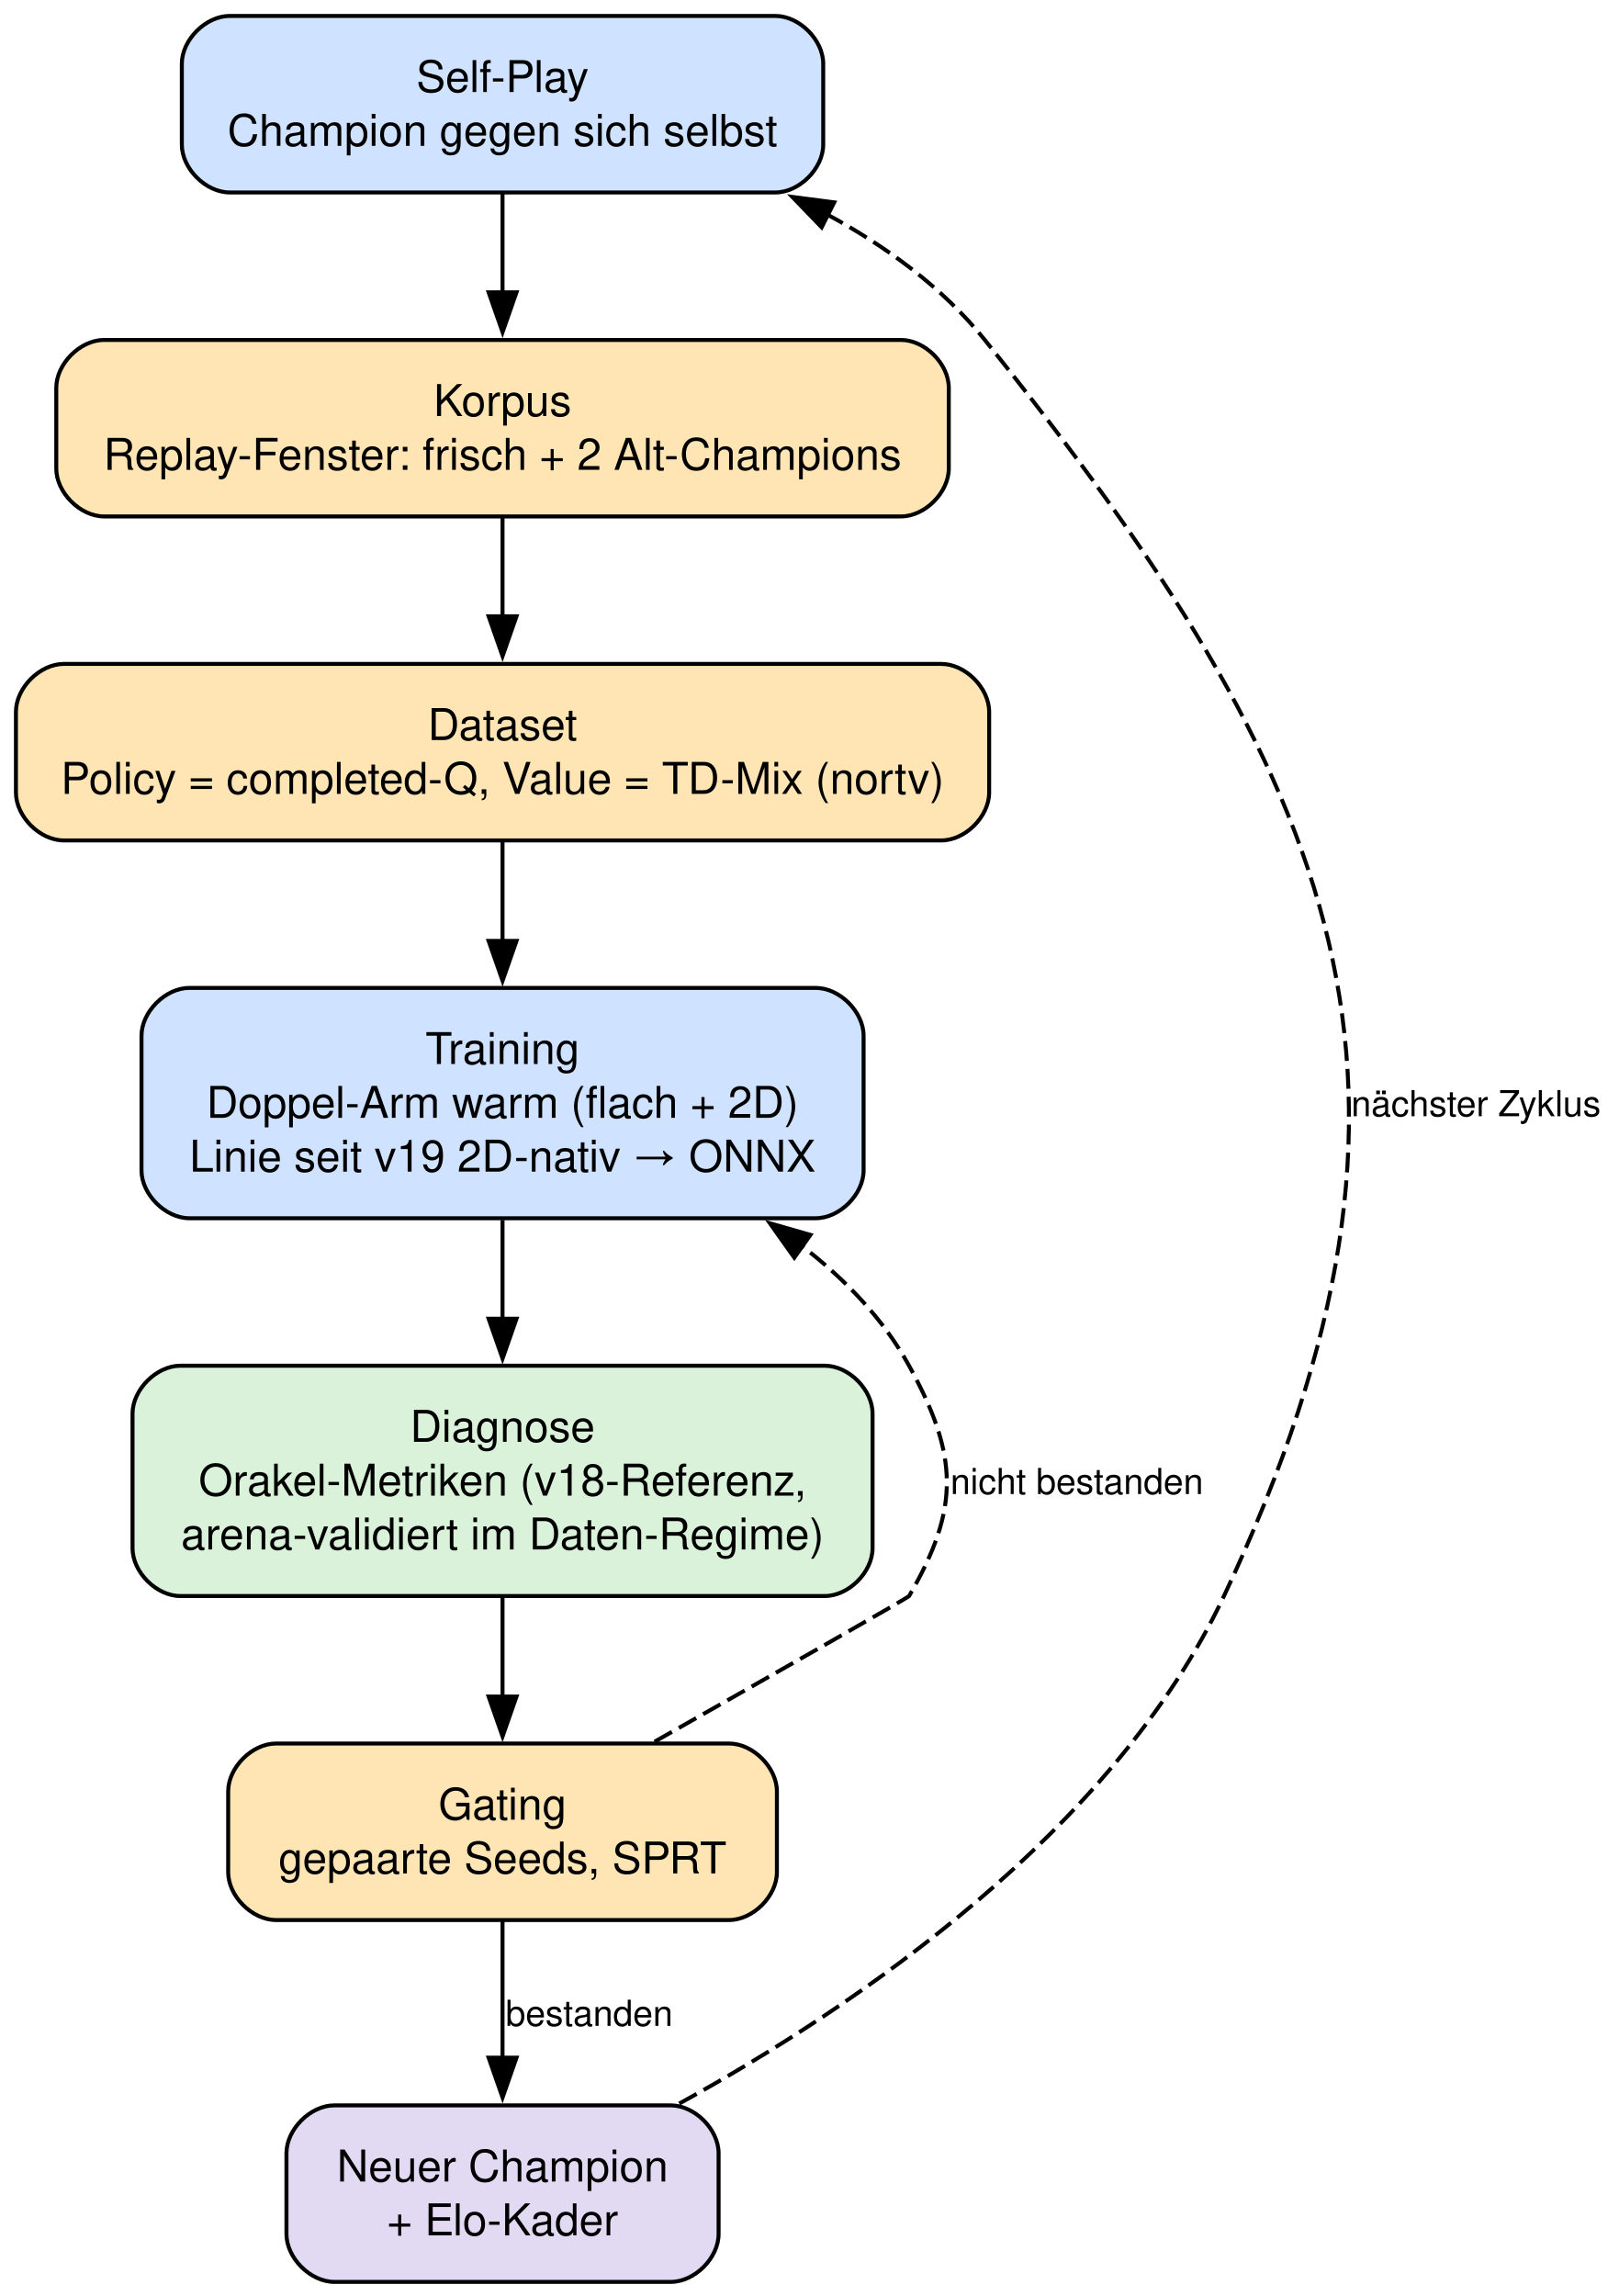
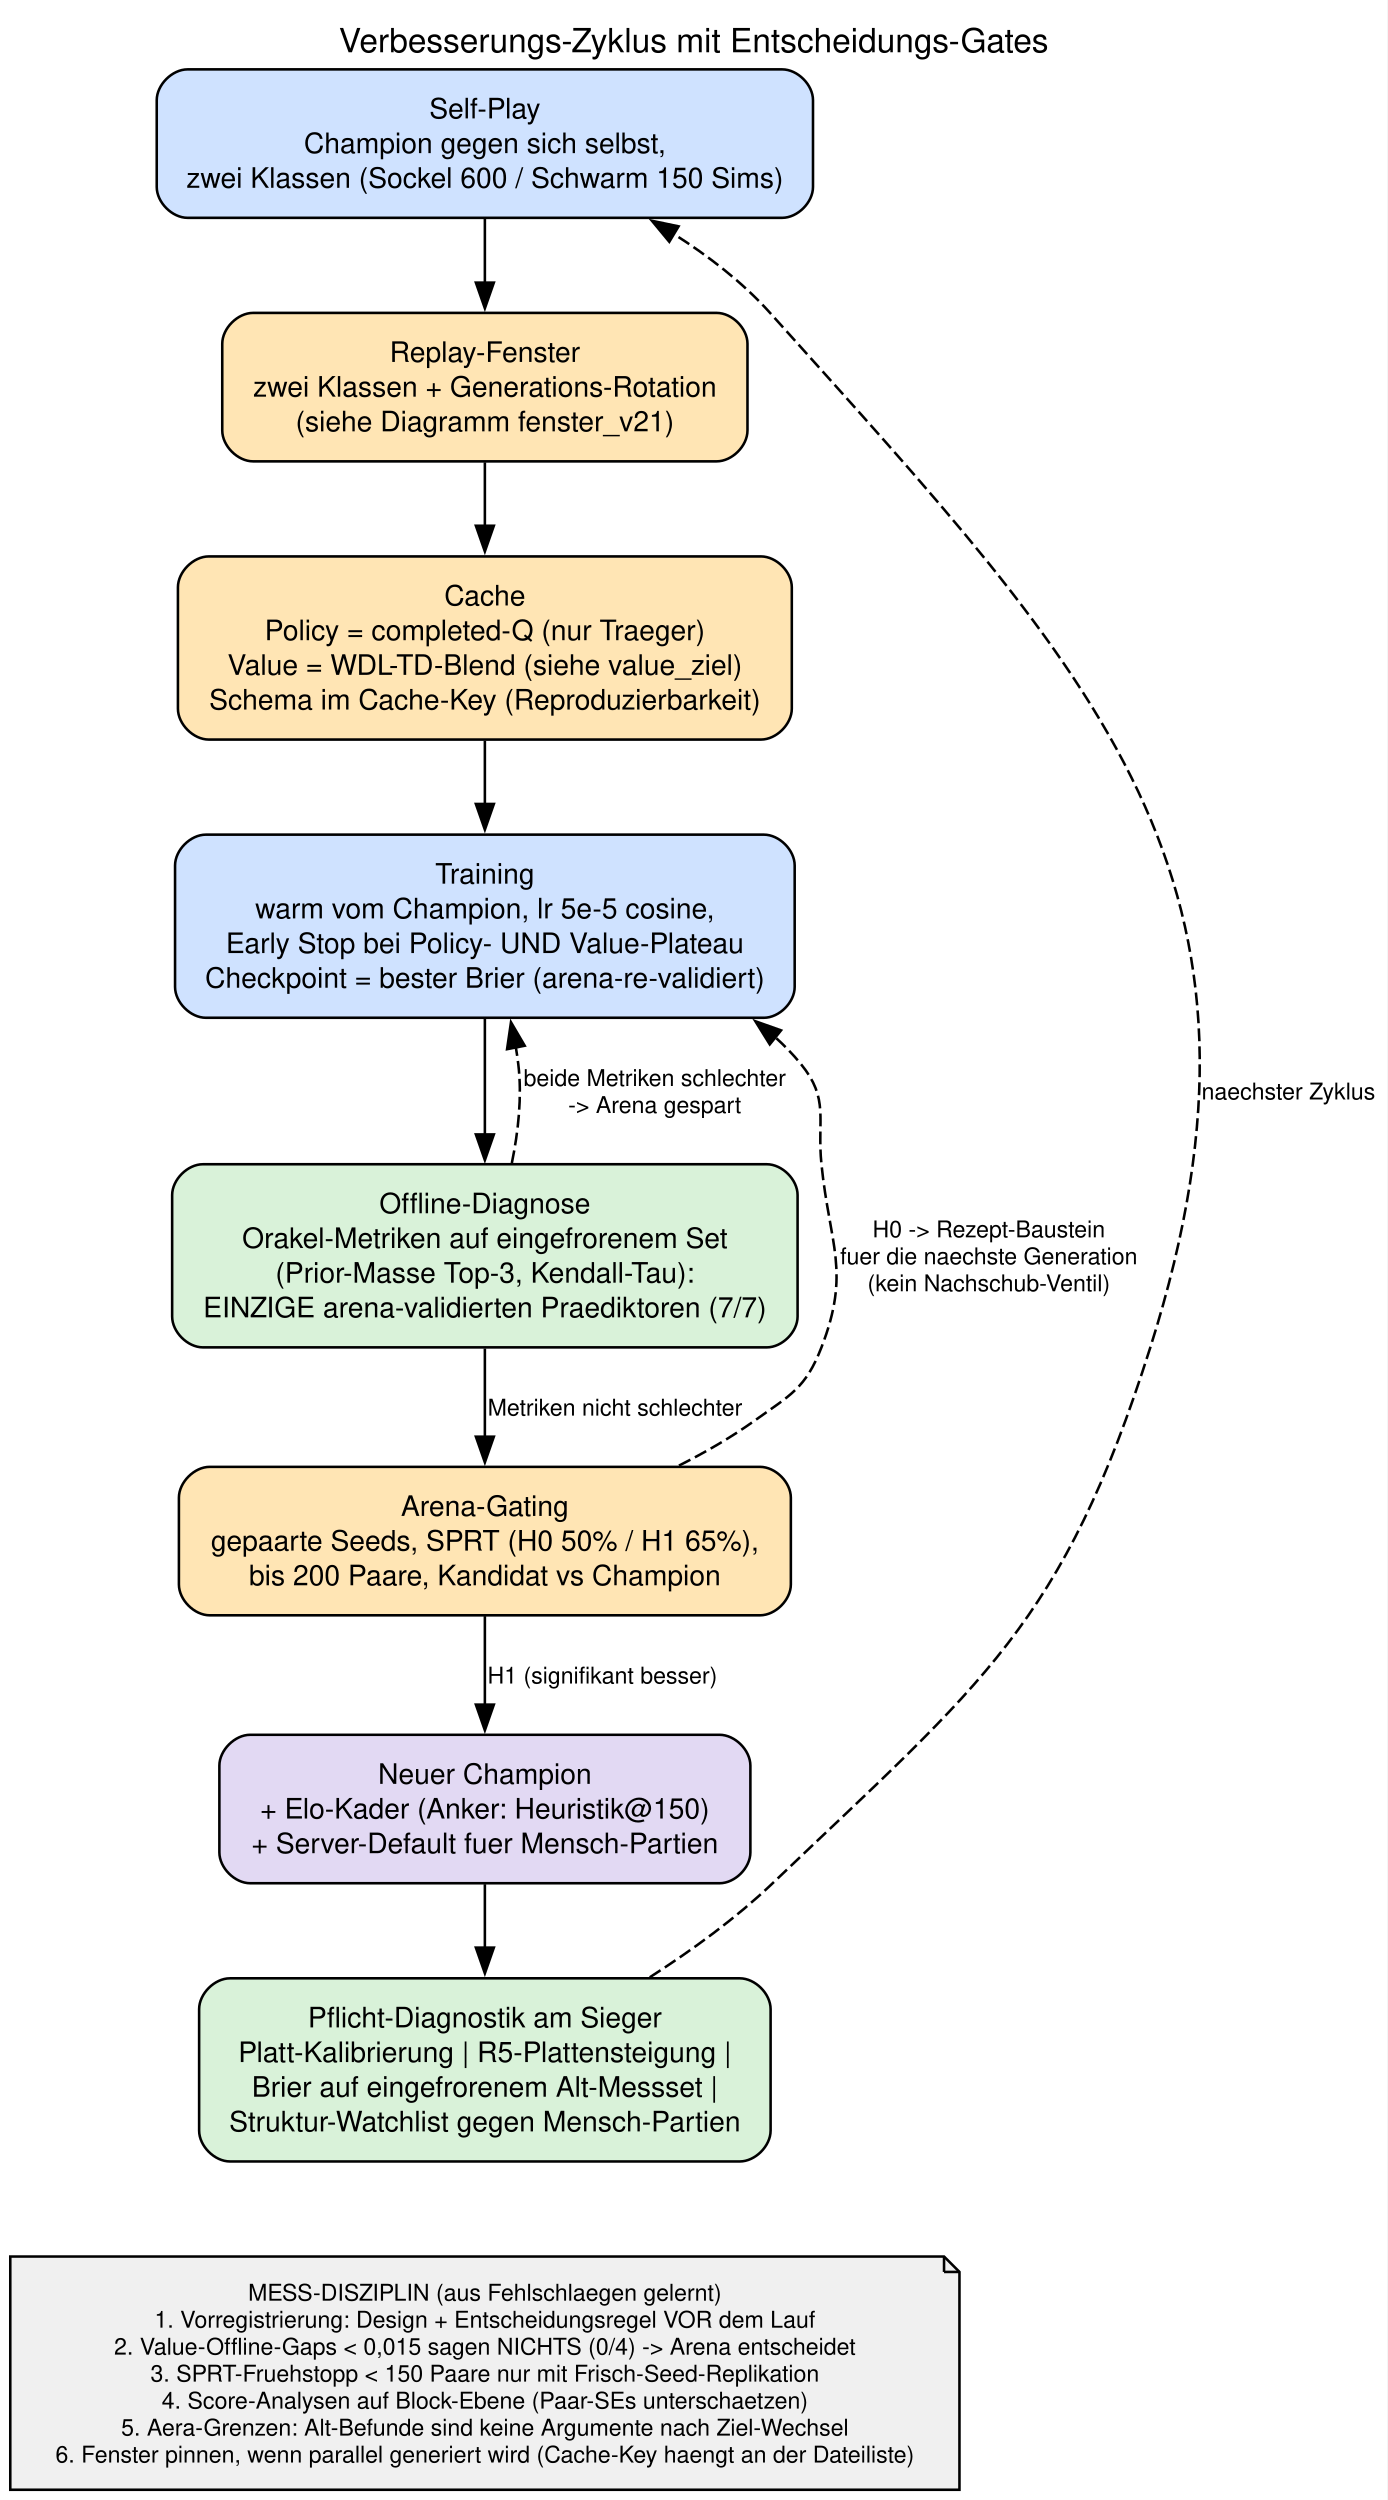
- <svg xmlns="http://www.w3.org/2000/svg" width="406pt" height="576pt" viewBox="0.00 0.00 406.00 576.00">
-   <g id="graph0" class="graph" transform="scale(1 1) rotate(0) translate(4 572.46)">
-     <polygon fill="white" stroke="none" points="-4,4 -4,-572.46 402.2,-572.46 402.2,4 -4,4" />
+ <svg xmlns="http://www.w3.org/2000/svg" width="540pt" height="973pt" viewBox="0.00 0.00 540.00 973.00">
+   <g id="graph0" class="graph" transform="scale(1 1) rotate(0) translate(4 969.02)">
+     <polygon fill="white" stroke="none" points="-4,4 -4,-969.02 535.95,-969.02 535.95,4 -4,4" />
+     <text xml:space="preserve" text-anchor="middle" x="265.97" y="-948.67" font-family="Helvetica,sans-Serif" font-size="13.00">Verbesserungs-Zyklus mit Entscheidungs-Gates</text>
    <g id="node1" class="node">
-       <path fill="#cfe2ff" stroke="black" d="M190.54,-568.46C190.54,-568.46 53.62,-568.46 53.62,-568.46 47.62,-568.46 41.62,-562.46 41.62,-556.46 41.62,-556.46 41.62,-536.18 41.62,-536.18 41.62,-530.18 47.62,-524.18 53.62,-524.18 53.62,-524.18 190.54,-524.18 190.54,-524.18 196.54,-524.18 202.54,-530.18 202.54,-536.18 202.54,-536.18 202.54,-556.46 202.54,-556.46 202.54,-562.46 196.54,-568.46 190.54,-568.46" />
-       <text xml:space="preserve" text-anchor="middle" x="122.08" y="-549.37" font-family="Helvetica,sans-Serif" font-size="11.00">Self-Play</text>
-       <text xml:space="preserve" text-anchor="middle" x="122.08" y="-535.87" font-family="Helvetica,sans-Serif" font-size="11.00">Champion gegen sich selbst</text>
+       <path fill="#cfe2ff" stroke="black" d="M300.42,-942.02C300.42,-942.02 69,-942.02 69,-942.02 63,-942.02 57,-936.02 57,-930.02 57,-930.02 57,-896.24 57,-896.24 57,-890.24 63,-884.24 69,-884.24 69,-884.24 300.42,-884.24 300.42,-884.24 306.42,-884.24 312.42,-890.24 312.42,-896.24 312.42,-896.24 312.42,-930.02 312.42,-930.02 312.42,-936.02 306.42,-942.02 300.42,-942.02" />
+       <text xml:space="preserve" text-anchor="middle" x="184.71" y="-922.93" font-family="Helvetica,sans-Serif" font-size="11.00">Self-Play</text>
+       <text xml:space="preserve" text-anchor="middle" x="184.71" y="-909.43" font-family="Helvetica,sans-Serif" font-size="11.00">Champion gegen sich selbst,</text>
+       <text xml:space="preserve" text-anchor="middle" x="184.71" y="-895.93" font-family="Helvetica,sans-Serif" font-size="11.00">zwei Klassen (Sockel 600 / Schwarm 150 Sims)</text>
    </g>
    <g id="node2" class="node">
-       <path fill="#ffe5b4" stroke="black" d="M222.04,-487.18C222.04,-487.18 22.12,-487.18 22.12,-487.18 16.12,-487.18 10.12,-481.18 10.12,-475.18 10.12,-475.18 10.12,-454.9 10.12,-454.9 10.12,-448.9 16.12,-442.9 22.12,-442.9 22.12,-442.9 222.04,-442.9 222.04,-442.9 228.04,-442.9 234.04,-448.9 234.04,-454.9 234.04,-454.9 234.04,-475.18 234.04,-475.18 234.04,-481.18 228.04,-487.18 222.04,-487.18" />
-       <text xml:space="preserve" text-anchor="middle" x="122.08" y="-468.09" font-family="Helvetica,sans-Serif" font-size="11.00">Korpus</text>
-       <text xml:space="preserve" text-anchor="middle" x="122.08" y="-454.59" font-family="Helvetica,sans-Serif" font-size="11.00">Replay-Fenster: frisch + 2 Alt-Champions</text>
+       <path fill="#ffe5b4" stroke="black" d="M274.92,-847.24C274.92,-847.24 94.5,-847.24 94.5,-847.24 88.5,-847.24 82.5,-841.24 82.5,-835.24 82.5,-835.24 82.5,-801.46 82.5,-801.46 82.5,-795.46 88.5,-789.46 94.5,-789.46 94.5,-789.46 274.92,-789.46 274.92,-789.46 280.92,-789.46 286.92,-795.46 286.92,-801.46 286.92,-801.46 286.92,-835.24 286.92,-835.24 286.92,-841.24 280.92,-847.24 274.92,-847.24" />
+       <text xml:space="preserve" text-anchor="middle" x="184.71" y="-828.15" font-family="Helvetica,sans-Serif" font-size="11.00">Replay-Fenster</text>
+       <text xml:space="preserve" text-anchor="middle" x="184.71" y="-814.65" font-family="Helvetica,sans-Serif" font-size="11.00">zwei Klassen + Generations-Rotation</text>
+       <text xml:space="preserve" text-anchor="middle" x="184.71" y="-801.15" font-family="Helvetica,sans-Serif" font-size="11.00">(siehe Diagramm fenster_v21)</text>
    </g>
    <g id="edge1" class="edge">
-       <path fill="none" stroke="black" d="M122.08,-524.07C122.08,-516.41 122.08,-507.56 122.08,-499.12" />
-       <polygon fill="black" stroke="black" points="125.59,-499.13 122.09,-489.13 118.59,-499.13 125.59,-499.13" />
+       <path fill="none" stroke="black" d="M184.71,-883.79C184.71,-875.97 184.71,-867.33 184.71,-858.99" />
+       <polygon fill="black" stroke="black" points="188.21,-859.03 184.71,-849.03 181.21,-859.03 188.21,-859.03" />
    </g>
    <g id="node3" class="node">
-       <path fill="#ffe5b4" stroke="black" d="M232.17,-405.9C232.17,-405.9 12,-405.9 12,-405.9 6,-405.9 0,-399.9 0,-393.9 0,-393.9 0,-373.62 0,-373.62 0,-367.62 6,-361.62 12,-361.62 12,-361.62 232.17,-361.62 232.17,-361.62 238.17,-361.62 244.17,-367.62 244.17,-373.62 244.17,-373.62 244.17,-393.9 244.17,-393.9 244.17,-399.9 238.17,-405.9 232.17,-405.9" />
-       <text xml:space="preserve" text-anchor="middle" x="122.08" y="-386.81" font-family="Helvetica,sans-Serif" font-size="11.00">Dataset</text>
-       <text xml:space="preserve" text-anchor="middle" x="122.08" y="-373.31" font-family="Helvetica,sans-Serif" font-size="11.00">Policy = completed-Q, Value = TD-Mix (nortv)</text>
+       <path fill="#ffe5b4" stroke="black" d="M292.17,-752.46C292.17,-752.46 77.25,-752.46 77.25,-752.46 71.25,-752.46 65.25,-746.46 65.25,-740.46 65.25,-740.46 65.25,-693.18 65.25,-693.18 65.25,-687.18 71.25,-681.18 77.25,-681.18 77.25,-681.18 292.17,-681.18 292.17,-681.18 298.17,-681.18 304.17,-687.18 304.17,-693.18 304.17,-693.18 304.17,-740.46 304.17,-740.46 304.17,-746.46 298.17,-752.46 292.17,-752.46" />
+       <text xml:space="preserve" text-anchor="middle" x="184.71" y="-733.37" font-family="Helvetica,sans-Serif" font-size="11.00">Cache</text>
+       <text xml:space="preserve" text-anchor="middle" x="184.71" y="-719.87" font-family="Helvetica,sans-Serif" font-size="11.00">Policy = completed-Q (nur Traeger)</text>
+       <text xml:space="preserve" text-anchor="middle" x="184.71" y="-706.37" font-family="Helvetica,sans-Serif" font-size="11.00">Value = WDL-TD-Blend (siehe value_ziel)</text>
+       <text xml:space="preserve" text-anchor="middle" x="184.71" y="-692.87" font-family="Helvetica,sans-Serif" font-size="11.00">Schema im Cache-Key (Reproduzierbarkeit)</text>
    </g>
    <g id="edge2" class="edge">
-       <path fill="none" stroke="black" d="M122.08,-442.79C122.08,-435.13 122.08,-426.28 122.08,-417.84" />
-       <polygon fill="black" stroke="black" points="125.59,-417.85 122.09,-407.85 118.59,-417.85 125.59,-417.85" />
+       <path fill="none" stroke="black" d="M184.71,-789.09C184.71,-781.35 184.71,-772.75 184.71,-764.27" />
+       <polygon fill="black" stroke="black" points="188.21,-764.4 184.71,-754.4 181.21,-764.4 188.21,-764.4" />
    </g>
    <g id="node4" class="node">
-       <path fill="#cfe2ff" stroke="black" d="M200.67,-324.62C200.67,-324.62 43.5,-324.62 43.5,-324.62 37.5,-324.62 31.5,-318.62 31.5,-312.62 31.5,-312.62 31.5,-278.84 31.5,-278.84 31.5,-272.84 37.5,-266.84 43.5,-266.84 43.5,-266.84 200.67,-266.84 200.67,-266.84 206.67,-266.84 212.67,-272.84 212.67,-278.84 212.67,-278.84 212.67,-312.62 212.67,-312.62 212.67,-318.62 206.67,-324.62 200.67,-324.62" />
-       <text xml:space="preserve" text-anchor="middle" x="122.08" y="-305.53" font-family="Helvetica,sans-Serif" font-size="11.00">Training</text>
-       <text xml:space="preserve" text-anchor="middle" x="122.08" y="-292.03" font-family="Helvetica,sans-Serif" font-size="11.00">Doppel-Arm warm (flach + 2D)</text>
-       <text xml:space="preserve" text-anchor="middle" x="122.08" y="-278.53" font-family="Helvetica,sans-Serif" font-size="11.00">Linie seit v19 2D-nativ → ONNX</text>
+       <path fill="#cfe2ff" stroke="black" d="M293.29,-644.18C293.29,-644.18 76.13,-644.18 76.13,-644.18 70.13,-644.18 64.13,-638.18 64.13,-632.18 64.13,-632.18 64.13,-584.9 64.13,-584.9 64.13,-578.9 70.13,-572.9 76.13,-572.9 76.13,-572.9 293.29,-572.9 293.29,-572.9 299.29,-572.9 305.29,-578.9 305.29,-584.9 305.29,-584.9 305.29,-632.18 305.29,-632.18 305.29,-638.18 299.29,-644.18 293.29,-644.18" />
+       <text xml:space="preserve" text-anchor="middle" x="184.71" y="-625.09" font-family="Helvetica,sans-Serif" font-size="11.00">Training</text>
+       <text xml:space="preserve" text-anchor="middle" x="184.71" y="-611.59" font-family="Helvetica,sans-Serif" font-size="11.00">warm vom Champion, lr 5e-5 cosine,</text>
+       <text xml:space="preserve" text-anchor="middle" x="184.71" y="-598.09" font-family="Helvetica,sans-Serif" font-size="11.00">Early Stop bei Policy- UND Value-Plateau</text>
+       <text xml:space="preserve" text-anchor="middle" x="184.71" y="-584.59" font-family="Helvetica,sans-Serif" font-size="11.00">Checkpoint = bester Brier (arena-re-validiert)</text>
    </g>
    <g id="edge3" class="edge">
-       <path fill="none" stroke="black" d="M122.08,-361.49C122.08,-353.81 122.08,-344.88 122.08,-336.14" />
-       <polygon fill="black" stroke="black" points="125.59,-336.41 122.09,-326.41 118.59,-336.41 125.59,-336.41" />
+       <path fill="none" stroke="black" d="M184.71,-680.73C184.71,-672.83 184.71,-664.34 184.71,-656.07" />
+       <polygon fill="black" stroke="black" points="188.21,-656.11 184.71,-646.11 181.21,-656.11 188.21,-656.11" />
    </g>
    <g id="node5" class="node">
-       <path fill="#d9f2d9" stroke="black" d="M202.92,-229.84C202.92,-229.84 41.25,-229.84 41.25,-229.84 35.25,-229.84 29.25,-223.84 29.25,-217.84 29.25,-217.84 29.25,-184.06 29.25,-184.06 29.25,-178.06 35.25,-172.06 41.25,-172.06 41.25,-172.06 202.92,-172.06 202.92,-172.06 208.92,-172.06 214.92,-178.06 214.92,-184.06 214.92,-184.06 214.92,-217.84 214.92,-217.84 214.92,-223.84 208.92,-229.84 202.92,-229.84" />
-       <text xml:space="preserve" text-anchor="middle" x="122.08" y="-210.75" font-family="Helvetica,sans-Serif" font-size="11.00">Diagnose</text>
-       <text xml:space="preserve" text-anchor="middle" x="122.08" y="-197.25" font-family="Helvetica,sans-Serif" font-size="11.00">Orakel-Metriken (v18-Referenz,</text>
-       <text xml:space="preserve" text-anchor="middle" x="122.08" y="-183.75" font-family="Helvetica,sans-Serif" font-size="11.00">arena-validiert im Daten-Regime)</text>
+       <path fill="#d9f2d9" stroke="black" d="M294.42,-515.9C294.42,-515.9 75,-515.9 75,-515.9 69,-515.9 63,-509.9 63,-503.9 63,-503.9 63,-456.62 63,-456.62 63,-450.62 69,-444.62 75,-444.62 75,-444.62 294.42,-444.62 294.42,-444.62 300.42,-444.62 306.42,-450.62 306.42,-456.62 306.42,-456.62 306.42,-503.9 306.42,-503.9 306.42,-509.9 300.42,-515.9 294.42,-515.9" />
+       <text xml:space="preserve" text-anchor="middle" x="184.71" y="-496.81" font-family="Helvetica,sans-Serif" font-size="11.00">Offline-Diagnose</text>
+       <text xml:space="preserve" text-anchor="middle" x="184.71" y="-483.31" font-family="Helvetica,sans-Serif" font-size="11.00">Orakel-Metriken auf eingefrorenem Set</text>
+       <text xml:space="preserve" text-anchor="middle" x="184.71" y="-469.81" font-family="Helvetica,sans-Serif" font-size="11.00">(Prior-Masse Top-3, Kendall-Tau):</text>
+       <text xml:space="preserve" text-anchor="middle" x="184.71" y="-456.31" font-family="Helvetica,sans-Serif" font-size="11.00">EINZIGE arena-validierten Praediktoren (7/7)</text>
    </g>
    <g id="edge4" class="edge">
-       <path fill="none" stroke="black" d="M122.08,-266.39C122.08,-258.57 122.08,-249.93 122.08,-241.59" />
-       <polygon fill="black" stroke="black" points="125.59,-241.63 122.09,-231.63 118.59,-241.63 125.59,-241.63" />
+       <path fill="none" stroke="black" d="M184.71,-572.7C184.71,-558.62 184.71,-542.18 184.71,-527.14" />
+       <polygon fill="black" stroke="black" points="188.21,-527.5 184.71,-517.5 181.21,-527.5 188.21,-527.5" />
+     </g>
+     <g id="edge6" class="edge">
+       <path fill="none" stroke="black" stroke-dasharray="5,2" d="M195.21,-516.35C197.7,-528.52 199.25,-542.27 197.71,-554.9 197.45,-557.07 197.12,-559.28 196.75,-561.51" />
+       <polygon fill="black" stroke="black" points="193.35,-560.68 194.87,-571.16 200.22,-562.02 193.35,-560.68" />
+       <text xml:space="preserve" text-anchor="middle" x="250.82" y="-546.35" font-family="Helvetica,sans-Serif" font-size="9.00">beide Metriken schlechter</text>
+       <text xml:space="preserve" text-anchor="middle" x="250.82" y="-535.85" font-family="Helvetica,sans-Serif" font-size="9.00">-&gt; Arena gespart</text>
    </g>
    <g id="node6" class="node">
-       <path fill="#ffe5b4" stroke="black" d="M178.92,-135.06C178.92,-135.06 65.25,-135.06 65.25,-135.06 59.25,-135.06 53.25,-129.06 53.25,-123.06 53.25,-123.06 53.25,-102.78 53.25,-102.78 53.25,-96.78 59.25,-90.78 65.25,-90.78 65.25,-90.78 178.92,-90.78 178.92,-90.78 184.92,-90.78 190.92,-96.78 190.92,-102.78 190.92,-102.78 190.92,-123.06 190.92,-123.06 190.92,-129.06 184.92,-135.06 178.92,-135.06" />
-       <text xml:space="preserve" text-anchor="middle" x="122.08" y="-115.97" font-family="Helvetica,sans-Serif" font-size="11.00">Gating</text>
-       <text xml:space="preserve" text-anchor="middle" x="122.08" y="-102.47" font-family="Helvetica,sans-Serif" font-size="11.00">gepaarte Seeds, SPRT</text>
+       <path fill="#ffe5b4" stroke="black" d="M291.8,-398.12C291.8,-398.12 77.62,-398.12 77.62,-398.12 71.62,-398.12 65.63,-392.12 65.63,-386.12 65.63,-386.12 65.63,-352.34 65.63,-352.34 65.63,-346.34 71.63,-340.34 77.63,-340.34 77.63,-340.34 291.8,-340.34 291.8,-340.34 297.8,-340.34 303.8,-346.34 303.8,-352.34 303.8,-352.34 303.8,-386.12 303.8,-386.12 303.8,-392.12 297.8,-398.12 291.8,-398.12" />
+       <text xml:space="preserve" text-anchor="middle" x="184.71" y="-379.03" font-family="Helvetica,sans-Serif" font-size="11.00">Arena-Gating</text>
+       <text xml:space="preserve" text-anchor="middle" x="184.71" y="-365.53" font-family="Helvetica,sans-Serif" font-size="11.00">gepaarte Seeds, SPRT (H0 50% / H1 65%),</text>
+       <text xml:space="preserve" text-anchor="middle" x="184.71" y="-352.03" font-family="Helvetica,sans-Serif" font-size="11.00">bis 200 Paare, Kandidat vs Champion</text>
    </g>
    <g id="edge5" class="edge">
-       <path fill="none" stroke="black" d="M122.08,-171.78C122.08,-163.72 122.08,-154.87 122.08,-146.56" />
-       <polygon fill="black" stroke="black" points="125.59,-146.84 122.09,-136.84 118.59,-146.84 125.59,-146.84" />
+       <path fill="none" stroke="black" d="M184.71,-444.16C184.71,-433.17 184.71,-420.96 184.71,-409.68" />
+       <polygon fill="black" stroke="black" points="188.21,-409.87 184.71,-399.87 181.21,-409.87 188.21,-409.87" />
+       <text xml:space="preserve" text-anchor="middle" x="235.34" y="-418.07" font-family="Helvetica,sans-Serif" font-size="9.00">Metriken nicht schlechter</text>
+     </g>
+     <g id="edge8" class="edge">
+       <path fill="none" stroke="black" stroke-dasharray="5,2" d="M260.25,-398.61C270.53,-403.79 280.65,-409.63 289.71,-416.12 303.65,-426.11 309.51,-428.63 315.71,-444.62 327.16,-474.16 318.91,-484.38 315.71,-515.9 313.92,-533.5 318.9,-541.19 307.71,-554.9 304.65,-558.65 301.28,-562.13 297.67,-565.37" />
+       <polygon fill="black" stroke="black" points="295.59,-562.55 289.99,-571.55 299.98,-568 295.59,-562.55" />
+       <text xml:space="preserve" text-anchor="middle" x="380.84" y="-487.46" font-family="Helvetica,sans-Serif" font-size="9.00">H0 -&gt; Rezept-Baustein</text>
+       <text xml:space="preserve" text-anchor="middle" x="380.84" y="-476.96" font-family="Helvetica,sans-Serif" font-size="9.00">fuer die naechste Generation</text>
+       <text xml:space="preserve" text-anchor="middle" x="380.84" y="-466.46" font-family="Helvetica,sans-Serif" font-size="9.00">(kein Nachschub-Ventil)</text>
+     </g>
+     <g id="node7" class="node">
+       <path fill="#e2d9f3" stroke="black" d="M276.05,-293.84C276.05,-293.84 93.38,-293.84 93.38,-293.84 87.38,-293.84 81.38,-287.84 81.38,-281.84 81.38,-281.84 81.38,-248.06 81.38,-248.06 81.38,-242.06 87.38,-236.06 93.38,-236.06 93.38,-236.06 276.05,-236.06 276.05,-236.06 282.05,-236.06 288.05,-242.06 288.05,-248.06 288.05,-248.06 288.05,-281.84 288.05,-281.84 288.05,-287.84 282.05,-293.84 276.05,-293.84" />
+       <text xml:space="preserve" text-anchor="middle" x="184.71" y="-274.75" font-family="Helvetica,sans-Serif" font-size="11.00">Neuer Champion</text>
+       <text xml:space="preserve" text-anchor="middle" x="184.71" y="-261.25" font-family="Helvetica,sans-Serif" font-size="11.00">+ Elo-Kader (Anker: Heuristik@150)</text>
+       <text xml:space="preserve" text-anchor="middle" x="184.71" y="-247.75" font-family="Helvetica,sans-Serif" font-size="11.00">+ Server-Default fuer Mensch-Partien</text>
    </g>
    <g id="edge7" class="edge">
-       <path fill="none" stroke="black" stroke-dasharray="5,2" d="M160.23,-135.52C189.1,-151.89 223.85,-171.65 224.08,-172.06 236.99,-194.26 236.44,-207.33 224.08,-229.84 217.61,-241.63 207.99,-251.58 197.21,-259.87" />
-       <polygon fill="black" stroke="black" points="195.29,-256.94 189.15,-265.58 199.33,-262.66 195.29,-256.94" />
-       <text xml:space="preserve" text-anchor="middle" x="266.18" y="-197.65" font-family="Helvetica,sans-Serif" font-size="9.00">nicht bestanden</text>
+       <path fill="none" stroke="black" d="M184.71,-340.01C184.71,-329.28 184.71,-316.85 184.71,-305.27" />
+       <polygon fill="black" stroke="black" points="188.21,-305.59 184.71,-295.59 181.21,-305.59 188.21,-305.59" />
+       <text xml:space="preserve" text-anchor="middle" x="230.46" y="-313.79" font-family="Helvetica,sans-Serif" font-size="9.00">H1 (signifikant besser)</text>
    </g>
-     <g id="node7" class="node">
-       <path fill="#e2d9f3" stroke="black" d="M164.29,-44.28C164.29,-44.28 79.87,-44.28 79.87,-44.28 73.87,-44.28 67.87,-38.28 67.87,-32.28 67.87,-32.28 67.87,-12 67.87,-12 67.87,-6 73.87,0 79.87,0 79.87,0 164.29,0 164.29,0 170.29,0 176.29,-6 176.29,-12 176.29,-12 176.29,-32.28 176.29,-32.28 176.29,-38.28 170.29,-44.28 164.29,-44.28" />
-       <text xml:space="preserve" text-anchor="middle" x="122.08" y="-25.19" font-family="Helvetica,sans-Serif" font-size="11.00">Neuer Champion</text>
-       <text xml:space="preserve" text-anchor="middle" x="122.08" y="-11.69" font-family="Helvetica,sans-Serif" font-size="11.00">+ Elo-Kader</text>
+     <g id="node8" class="node">
+       <path fill="#d9f2d9" stroke="black" d="M283.92,-199.06C283.92,-199.06 85.5,-199.06 85.5,-199.06 79.5,-199.06 73.5,-193.06 73.5,-187.06 73.5,-187.06 73.5,-139.78 73.5,-139.78 73.5,-133.78 79.5,-127.78 85.5,-127.78 85.5,-127.78 283.92,-127.78 283.92,-127.78 289.92,-127.78 295.92,-133.78 295.92,-139.78 295.92,-139.78 295.92,-187.06 295.92,-187.06 295.92,-193.06 289.92,-199.06 283.92,-199.06" />
+       <text xml:space="preserve" text-anchor="middle" x="184.71" y="-179.97" font-family="Helvetica,sans-Serif" font-size="11.00">Pflicht-Diagnostik am Sieger</text>
+       <text xml:space="preserve" text-anchor="middle" x="184.71" y="-166.47" font-family="Helvetica,sans-Serif" font-size="11.00">Platt-Kalibrierung | R5-Plattensteigung |</text>
+       <text xml:space="preserve" text-anchor="middle" x="184.71" y="-152.97" font-family="Helvetica,sans-Serif" font-size="11.00">Brier auf eingefrorenem Alt-Messset |</text>
+       <text xml:space="preserve" text-anchor="middle" x="184.71" y="-139.47" font-family="Helvetica,sans-Serif" font-size="11.00">Struktur-Watchlist gegen Mensch-Partien</text>
    </g>
-     <g id="edge6" class="edge">
-       <path fill="none" stroke="black" d="M122.08,-90.43C122.08,-80.15 122.08,-67.6 122.08,-56.15" />
-       <polygon fill="black" stroke="black" points="125.59,-56.25 122.09,-46.25 118.59,-56.25 125.59,-56.25" />
-       <text xml:space="preserve" text-anchor="middle" x="143.83" y="-64.23" font-family="Helvetica,sans-Serif" font-size="9.00">bestanden</text>
+     <g id="edge9" class="edge">
+       <path fill="none" stroke="black" d="M184.71,-235.69C184.71,-227.95 184.71,-219.35 184.71,-210.87" />
+       <polygon fill="black" stroke="black" points="188.21,-211 184.71,-201 181.21,-211 188.21,-211" />
    </g>
-     <g id="edge8" class="edge">
-       <path fill="none" stroke="black" stroke-dasharray="5,2" d="M166.42,-44.73C210.37,-68.9 275.07,-112.61 303.08,-172.06 363.86,-301.03 332.28,-375.96 243.08,-487.18 232.56,-500.3 218.35,-510.65 203.37,-518.74" />
-       <polygon fill="black" stroke="black" points="202.15,-515.43 194.79,-523.06 205.3,-521.69 202.15,-515.43" />
-       <text xml:space="preserve" text-anchor="middle" x="366.32" y="-292.43" font-family="Helvetica,sans-Serif" font-size="9.00">nächster Zyklus</text>
+     <g id="edge10" class="edge">
+       <path fill="none" stroke="black" stroke-dasharray="5,2" d="M248.89,-199.46C265.42,-210.05 282.53,-222.5 296.71,-236.06 378.68,-314.43 409.44,-336.52 443.71,-444.62 501.32,-626.36 422.98,-705.29 295.71,-847.24 285.06,-859.12 271.69,-869.43 257.97,-878.12" />
+       <polygon fill="black" stroke="black" points="256.49,-874.92 249.73,-883.09 260.1,-880.92 256.49,-874.92" />
+       <text xml:space="preserve" text-anchor="middle" x="497.45" y="-541.1" font-family="Helvetica,sans-Serif" font-size="9.00">naechster Zyklus</text>
+     </g>
+     <g id="node9" class="node">
+       <polygon fill="#f0f0f0" stroke="black" points="363.42,-90.78 0,-90.78 0,0 369.42,0 369.42,-84.78 363.42,-90.78" />
+       <polyline fill="none" stroke="black" points="363.42,-90.78 363.42,-84.78" />
+       <polyline fill="none" stroke="black" points="369.42,-84.78 363.42,-84.78" />
+       <text xml:space="preserve" text-anchor="middle" x="184.71" y="-73.59" font-family="Helvetica,sans-Serif" font-size="9.00">MESS-DISZIPLIN (aus Fehlschlaegen gelernt)</text>
+       <text xml:space="preserve" text-anchor="middle" x="184.71" y="-63.09" font-family="Helvetica,sans-Serif" font-size="9.00">1. Vorregistrierung: Design + Entscheidungsregel VOR dem Lauf</text>
+       <text xml:space="preserve" text-anchor="middle" x="184.71" y="-52.59" font-family="Helvetica,sans-Serif" font-size="9.00">2. Value-Offline-Gaps &lt; 0,015 sagen NICHTS (0/4) -&gt; Arena entscheidet</text>
+       <text xml:space="preserve" text-anchor="middle" x="184.71" y="-42.09" font-family="Helvetica,sans-Serif" font-size="9.00">3. SPRT-Fruehstopp &lt; 150 Paare nur mit Frisch-Seed-Replikation</text>
+       <text xml:space="preserve" text-anchor="middle" x="184.71" y="-31.59" font-family="Helvetica,sans-Serif" font-size="9.00">4. Score-Analysen auf Block-Ebene (Paar-SEs unterschaetzen)</text>
+       <text xml:space="preserve" text-anchor="middle" x="184.71" y="-21.09" font-family="Helvetica,sans-Serif" font-size="9.00">5. Aera-Grenzen: Alt-Befunde sind keine Argumente nach Ziel-Wechsel</text>
+       <text xml:space="preserve" text-anchor="middle" x="184.71" y="-10.59" font-family="Helvetica,sans-Serif" font-size="9.00">6. Fenster pinnen, wenn parallel generiert wird (Cache-Key haengt an der Dateiliste)</text>
    </g>
  </g>
</svg>
